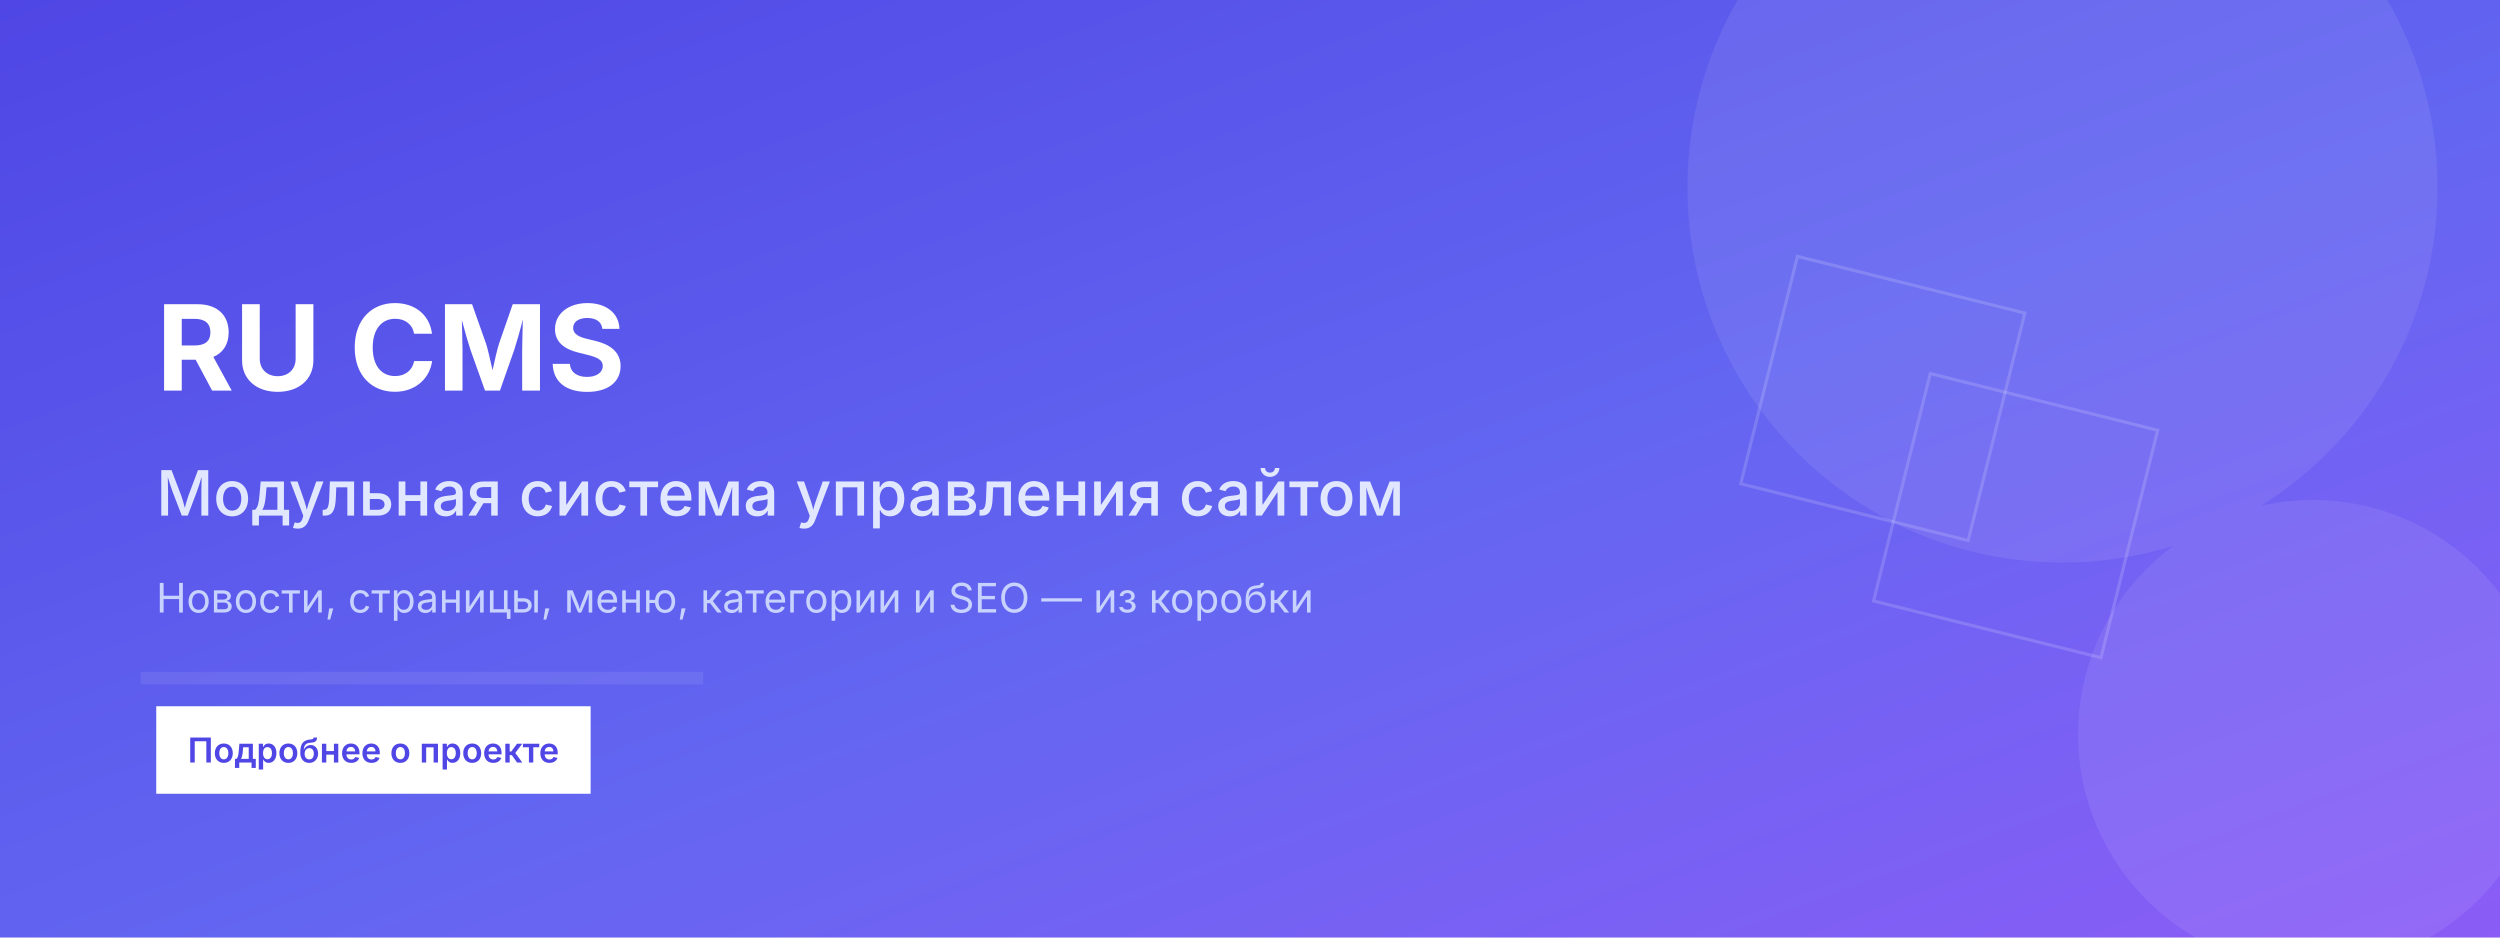
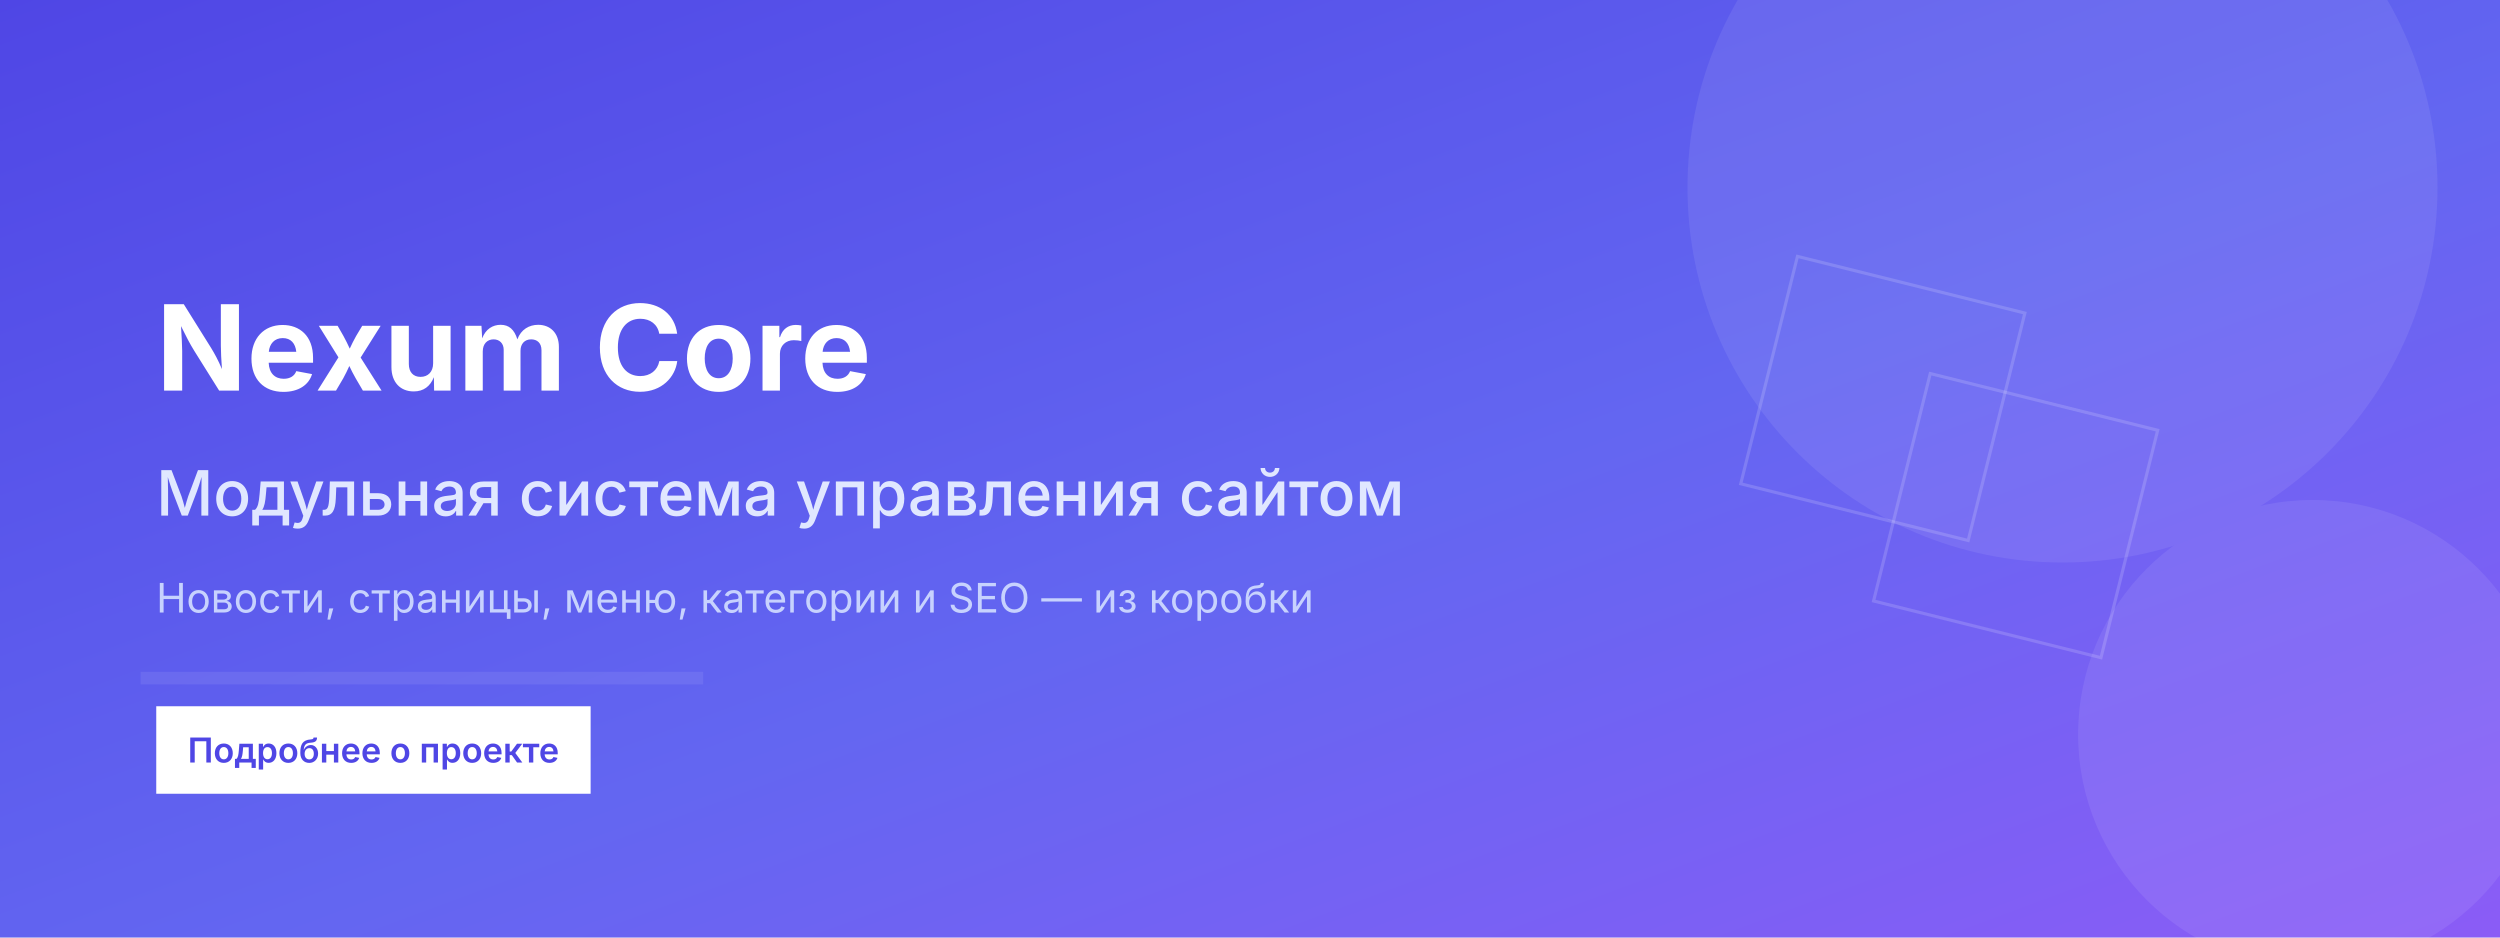
- <svg xmlns="http://www.w3.org/2000/svg" viewBox="0 0 1600 600" width="1600" height="600" role="img" aria-label="RU CMS — модульная CMS на Laravel">
+ <svg xmlns="http://www.w3.org/2000/svg" viewBox="0 0 1600 600" width="1600" height="600" role="img" aria-label="Nexum Core — модульная CMS на Laravel">
  <defs>
    <linearGradient id="g1" x1="0" y1="0" x2="1" y2="1">
      <stop offset="0" stop-color="#4f46e5" />
      <stop offset="0.55" stop-color="#6366f1" />
      <stop offset="1" stop-color="#8b5cf6" />
    </linearGradient>
  </defs>
  <rect width="1600" height="600" fill="url(#g1)" />
  <g fill="#ffffff" opacity="0.08">
    <circle cx="1320" cy="120" r="240" />
    <circle cx="1480" cy="470" r="150" />
    <rect x="90" y="430" width="360" height="8" />
  </g>
  <g fill="none" stroke="#ffffff" stroke-opacity="0.16" stroke-width="2">
    <rect x="1130" y="180" width="150" height="150" transform="rotate(14 1205 255)" />
    <rect x="1215" y="255" width="150" height="150" transform="rotate(14 1290 330)" />
  </g>
-   <text x="100" y="250" font-family="Inter, Segoe UI, system-ui, sans-serif" font-size="76" font-weight="700" fill="#ffffff">RU CMS</text>
+   <text x="100" y="250" font-family="Inter, Segoe UI, system-ui, sans-serif" font-size="76" font-weight="700" fill="#ffffff">Nexum Core</text>
  <text x="100" y="330" font-family="Inter, Segoe UI, system-ui, sans-serif" font-size="40" font-weight="500" fill="#e0e7ff">Модульная система управления сайтом</text>
  <text x="100" y="392" font-family="Inter, Segoe UI, system-ui, sans-serif" font-size="26" fill="#c7d2fe">Новости, страницы, меню, категории и SEO — из коробки</text>
  <g transform="translate(100, 452)">
    <rect width="278" height="56" fill="#ffffff" />
    <text x="139" y="36" text-anchor="middle" font-family="Inter, Segoe UI, system-ui, sans-serif" font-size="22" font-weight="600" fill="#4f46e5">Подробнее о проекте</text>
  </g>
</svg>
